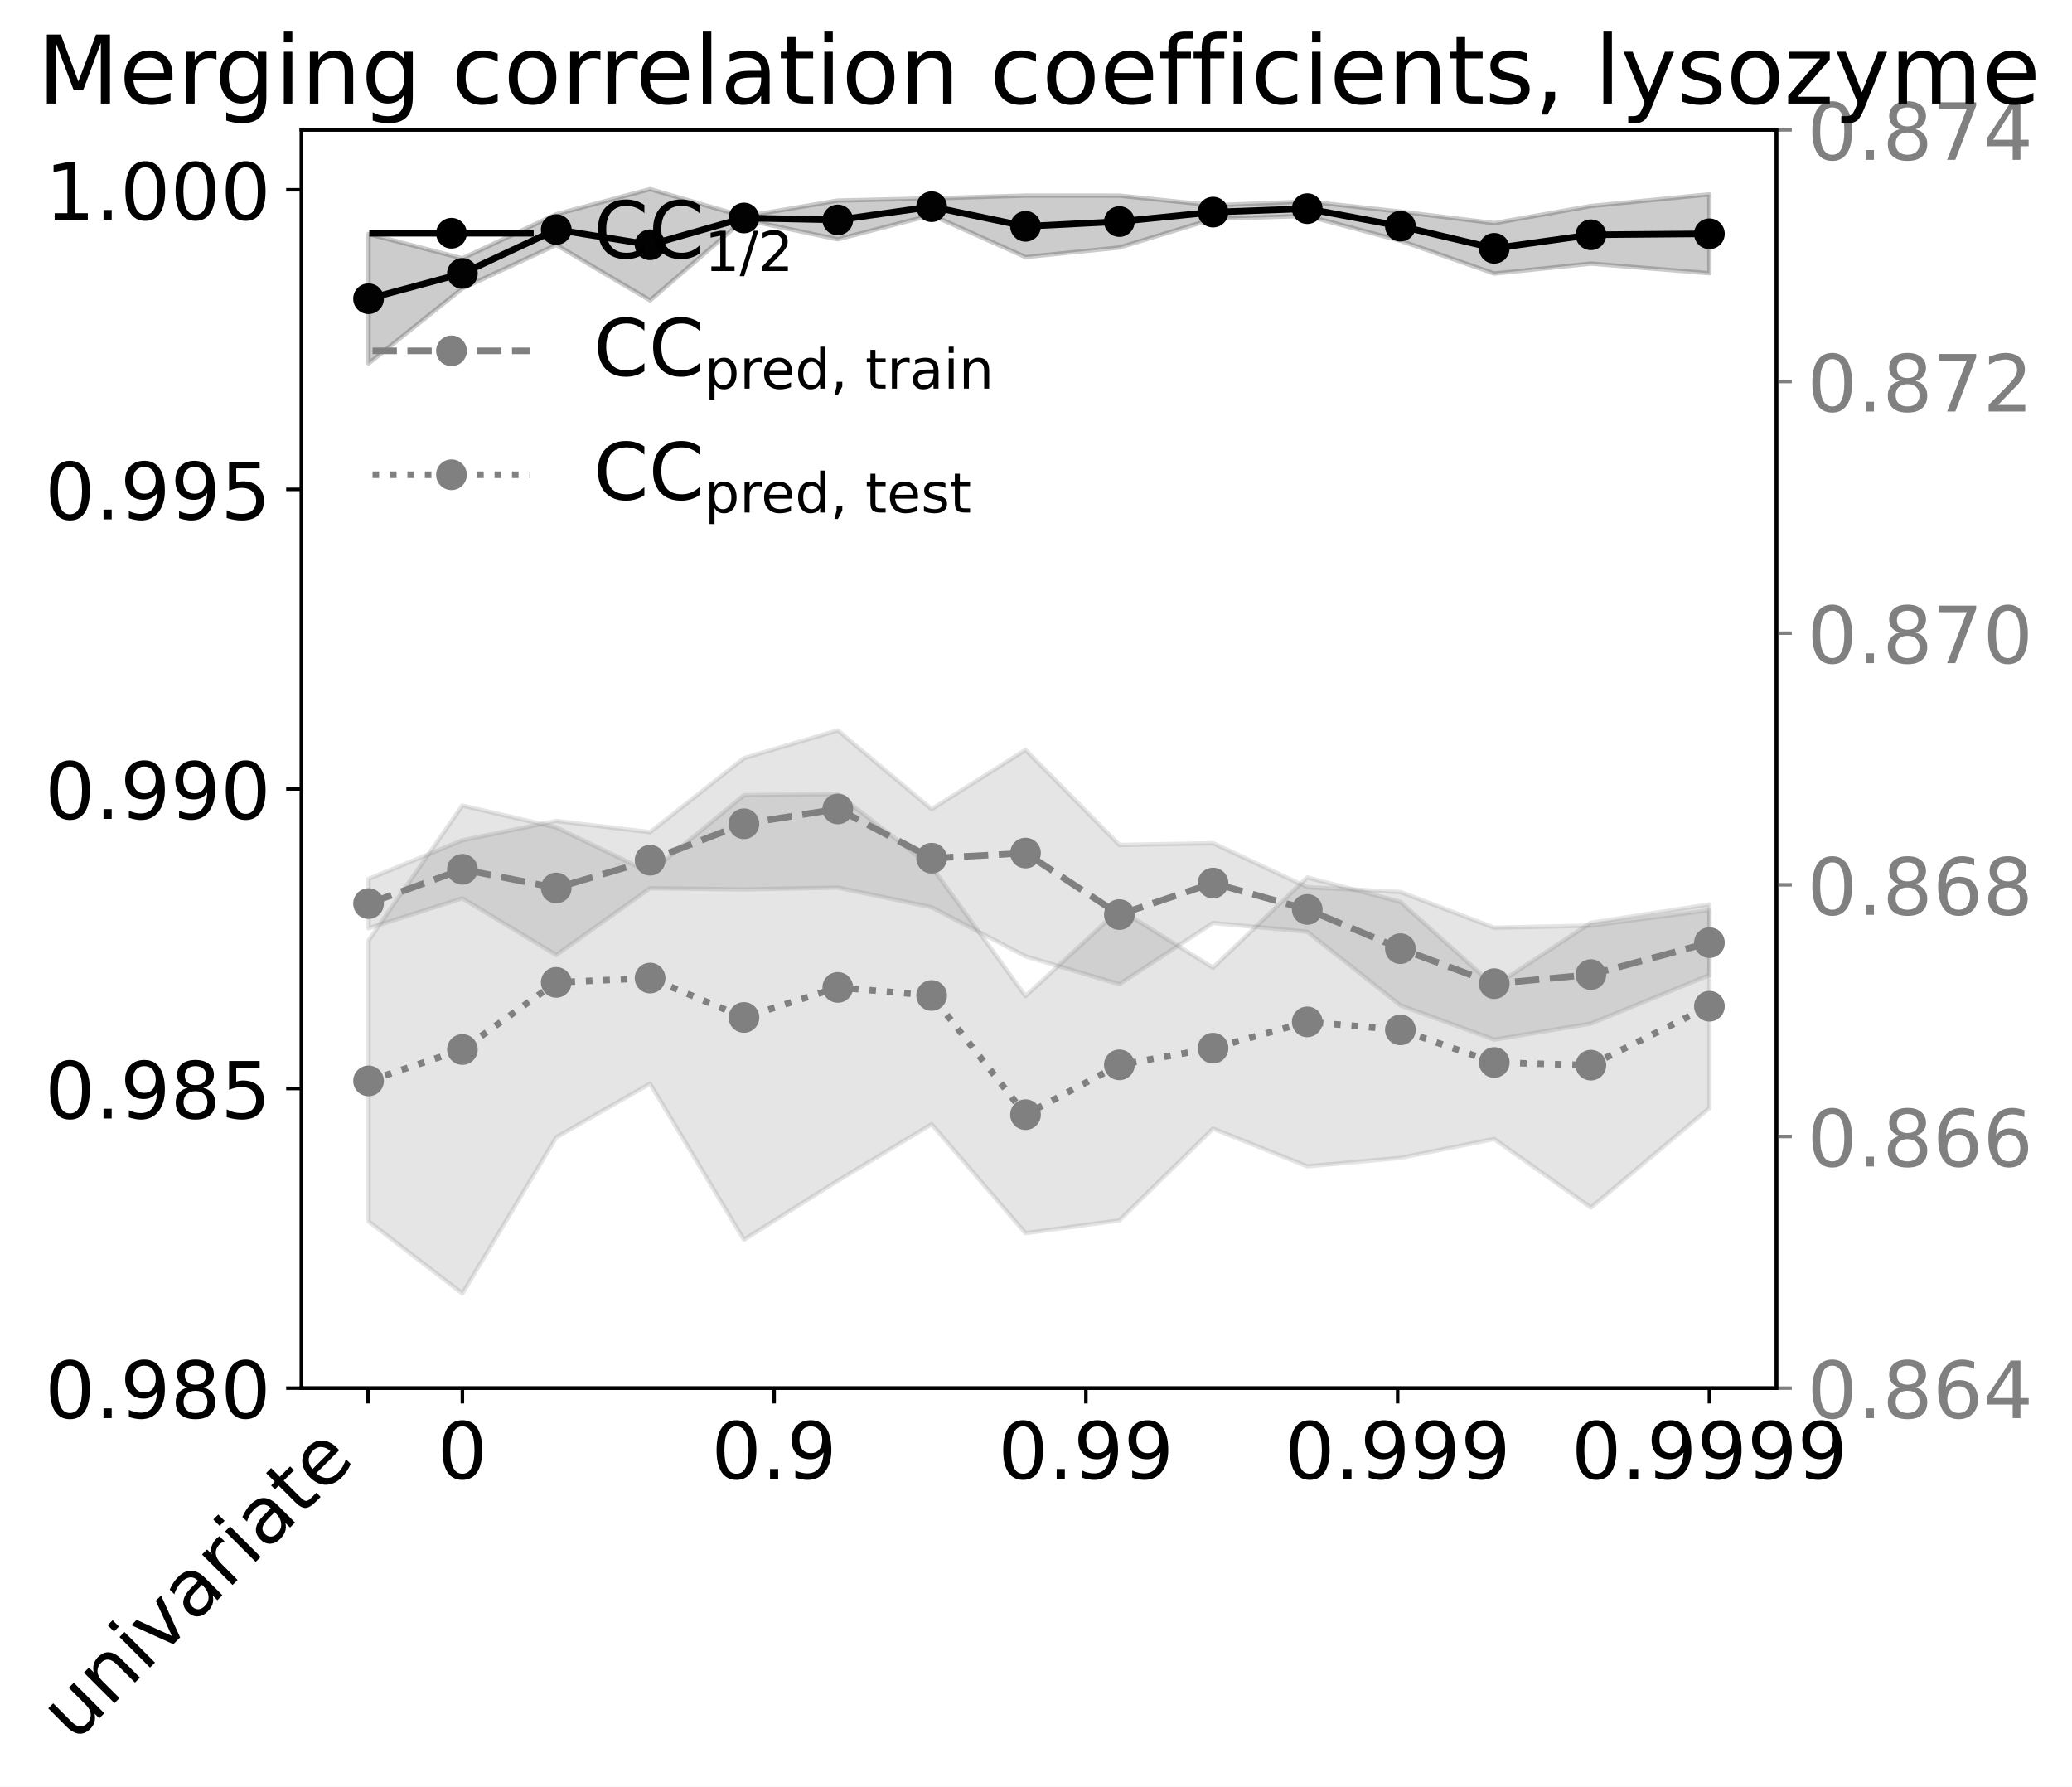
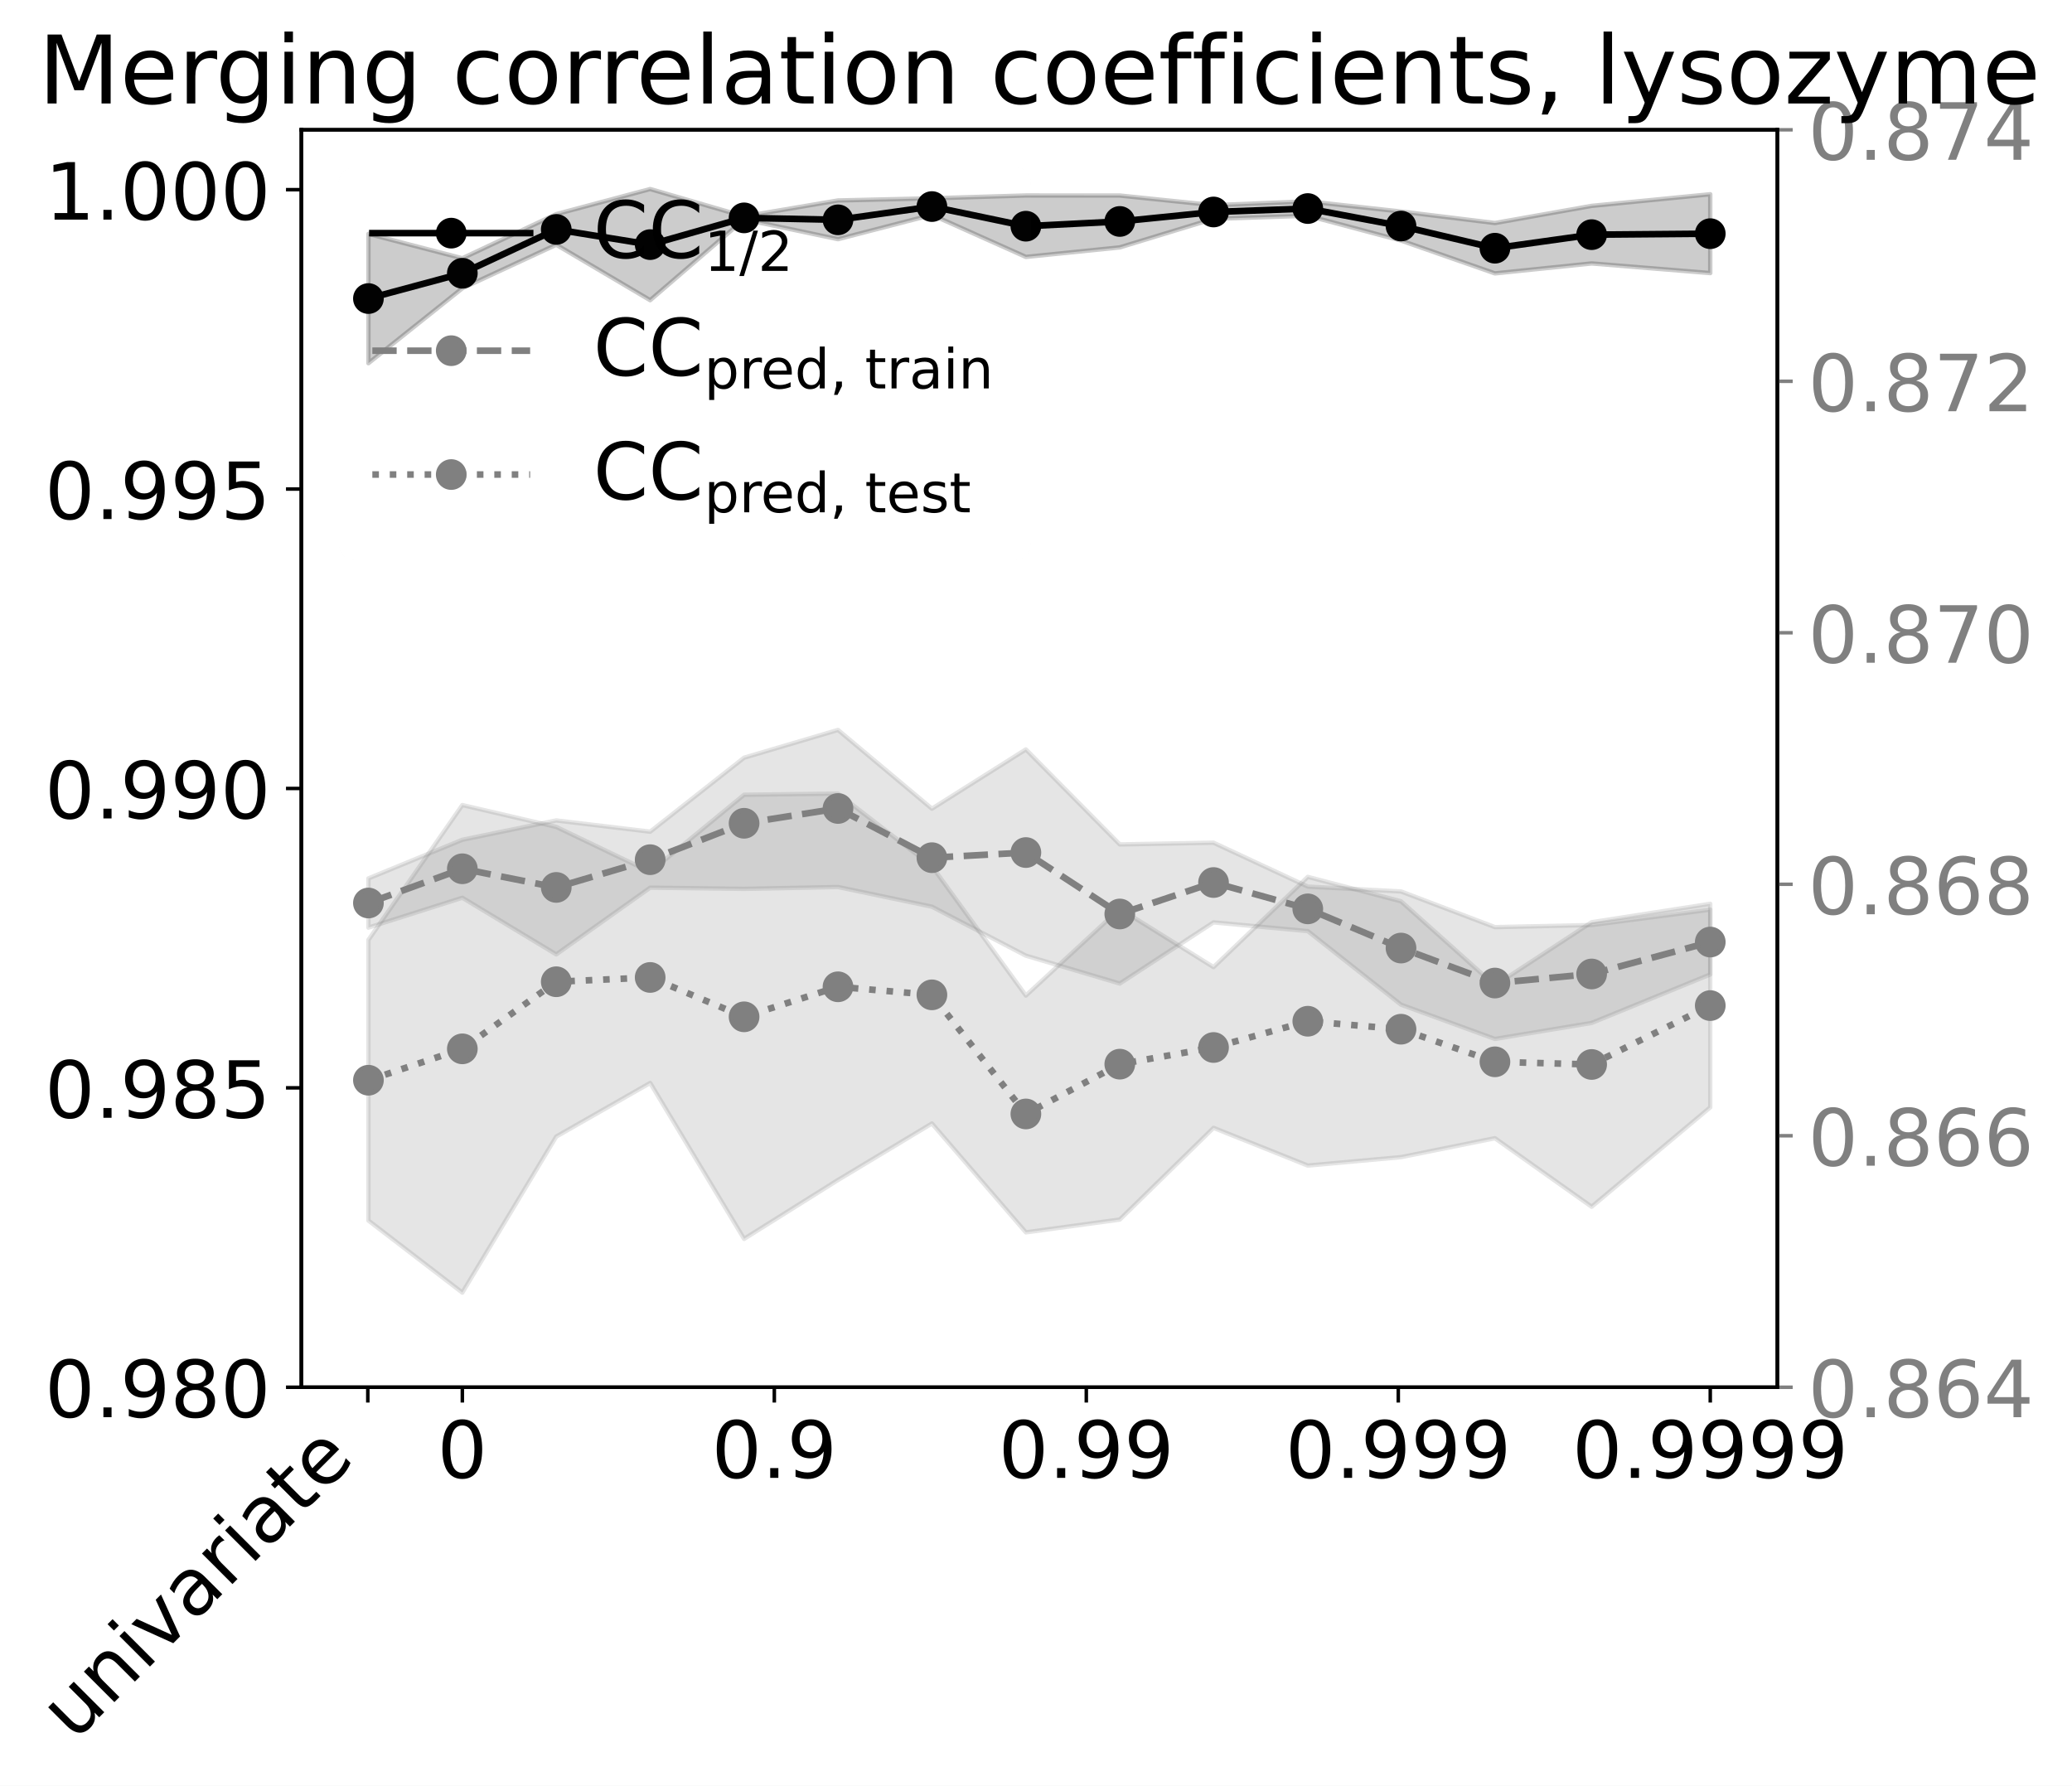
- <svg xmlns="http://www.w3.org/2000/svg" xmlns:xlink="http://www.w3.org/1999/xlink" width="472.53pt" height="407.46pt" viewBox="0 0 472.53 407.46" version="1.1">
+ <svg xmlns="http://www.w3.org/2000/svg" xmlns:xlink="http://www.w3.org/1999/xlink" width="472.693pt" height="407.396pt" viewBox="0 0 472.693 407.396" version="1.1">
  <defs>
    <style type="text/css">*{stroke-linejoin: round; stroke-linecap: butt}</style>
  </defs>
  <g id="figure_1">
    <g id="patch_1">
-       <path d="M 0 407.46  L 472.53 407.46  L 472.53 0  L 0 0  z " style="fill: #ffffff" />
+       <path d="M 0 407.396  L 472.693 407.396  L 472.693 0  L 0 0  z " style="fill: #ffffff" />
    </g>
    <g id="axes_1">
      <g id="patch_2">
-         <path d="M 68.76 316.551  L 405.13 316.551  L 405.13 29.613  L 68.76 29.613  z " style="fill: #ffffff" />
+         <path d="M 68.744 316.487  L 405.474 316.487  L 405.474 29.613  L 68.744 29.613  z " style="fill: #ffffff" />
      </g>
      <g id="PolyCollection_1">
        <defs>
-           <path id="m076f78937c" d="M 84.05 -354.093  L 84.05 -324.587  L 105.452 -341.682  L 126.854 -351.621  L 148.257 -338.963  L 169.659 -357.403  L 191.062 -352.89  L 212.464 -358.439  L 233.876 -348.839  L 255.279 -351.014  L 276.641 -357.538  L 298.123 -358.238  L 319.367 -352.574  L 340.77 -345.082  L 362.809 -347.351  L 389.841 -345.151  L 389.841 -363.14  L 389.841 -363.14  L 362.809 -360.487  L 340.77 -356.577  L 319.367 -359.2  L 298.123 -361.52  L 276.641 -360.645  L 255.279 -362.85  L 233.876 -362.858  L 212.464 -362.22  L 191.062 -361.722  L 169.659 -358.096  L 148.257 -364.331  L 126.854 -358.602  L 105.452 -348.531  L 84.05 -354.093  z " style="stroke: #000000; stroke-opacity: 0.2" />
-         </defs>
-         <g clip-path="url(#pb208b1160a)">
-           <use xlink:href="#m076f78937c" x="0" y="407.46" style="fill-opacity: 0.2; stroke: #000000; stroke-opacity: 0.2" />
+           <path id="m99ed275b16" d="M 84.05 -354.035  L 84.05 -324.535  L 105.475 -341.627  L 126.9 -351.563  L 148.326 -338.908  L 169.751 -357.344  L 191.176 -352.832  L 212.601 -358.38  L 234.037 -348.782  L 255.462 -350.956  L 276.848 -357.479  L 298.352 -358.178  L 319.619 -352.515  L 341.045 -345.025  L 363.107 -347.294  L 390.168 -345.094  L 390.168 -363.079  L 390.168 -363.079  L 363.107 -360.428  L 341.045 -356.518  L 319.619 -359.14  L 298.352 -361.46  L 276.848 -360.585  L 255.462 -362.789  L 234.037 -362.798  L 212.601 -362.16  L 191.176 -361.662  L 169.751 -358.037  L 148.326 -364.27  L 126.9 -358.543  L 105.475 -348.474  L 84.05 -354.035  z " style="stroke: #000000; stroke-opacity: 0.2" />
+         </defs>
+         <g clip-path="url(#p7a5fb9491b)">
+           <use xlink:href="#m99ed275b16" x="0" y="407.396" style="fill-opacity: 0.2; stroke: #000000; stroke-opacity: 0.2" />
        </g>
      </g>
      <g id="matplotlib.axis_1">
        <g id="xtick_1">
          <g id="line2d_1">
            <defs>
-               <path id="m4b44bdcc88" d="M 0 0  L 0 3.5  " style="stroke: #000000; stroke-width: 0.8" />
+               <path id="m2dfdbb55cd" d="M 0 0  L 0 3.5  " style="stroke: #000000; stroke-width: 0.8" />
            </defs>
            <g>
-               <use xlink:href="#m4b44bdcc88" x="389.841" y="316.551" style="stroke: #000000; stroke-width: 0.8" />
+               <use xlink:href="#m2dfdbb55cd" x="390.168" y="316.487" style="stroke: #000000; stroke-width: 0.8" />
            </g>
          </g>
          <g id="text_1">
-             <text style="font: 18px 'DejaVu Sans', 'Bitstream Vera Sans', 'Computer Modern Sans Serif', 'Lucida Grande', 'Verdana', 'Geneva', 'Lucid', 'Arial', 'Helvetica', 'Avant Garde', sans-serif; text-anchor: middle" x="389.841" y="337.228" transform="rotate(-0 389.8406 337.2277)">0.9999</text>
+             <text style="font: 18px 'DejaVu Sans', 'Bitstream Vera Sans', 'Computer Modern Sans Serif', 'Lucida Grande', 'Verdana', 'Geneva', 'Lucid', 'Arial', 'Helvetica', 'Avant Garde', sans-serif; text-anchor: middle" x="390.168" y="337.164" transform="rotate(-0 390.168 337.1641)">0.9999</text>
          </g>
        </g>
        <g id="xtick_2">
          <g id="line2d_2">
            <g>
-               <use xlink:href="#m4b44bdcc88" x="318.743" y="316.551" style="stroke: #000000; stroke-width: 0.8" />
+               <use xlink:href="#m2dfdbb55cd" x="318.995" y="316.487" style="stroke: #000000; stroke-width: 0.8" />
            </g>
          </g>
          <g id="text_2">
-             <text style="font: 18px 'DejaVu Sans', 'Bitstream Vera Sans', 'Computer Modern Sans Serif', 'Lucida Grande', 'Verdana', 'Geneva', 'Lucid', 'Arial', 'Helvetica', 'Avant Garde', sans-serif; text-anchor: middle" x="318.743" y="337.228" transform="rotate(-0 318.7434 337.2277)">0.999</text>
+             <text style="font: 18px 'DejaVu Sans', 'Bitstream Vera Sans', 'Computer Modern Sans Serif', 'Lucida Grande', 'Verdana', 'Geneva', 'Lucid', 'Arial', 'Helvetica', 'Avant Garde', sans-serif; text-anchor: middle" x="318.995" y="337.164" transform="rotate(-0 318.9948 337.1641)">0.999</text>
          </g>
        </g>
        <g id="xtick_3">
          <g id="line2d_3">
            <g>
-               <use xlink:href="#m4b44bdcc88" x="247.646" y="316.551" style="stroke: #000000; stroke-width: 0.8" />
+               <use xlink:href="#m2dfdbb55cd" x="247.822" y="316.487" style="stroke: #000000; stroke-width: 0.8" />
            </g>
          </g>
          <g id="text_3">
-             <text style="font: 18px 'DejaVu Sans', 'Bitstream Vera Sans', 'Computer Modern Sans Serif', 'Lucida Grande', 'Verdana', 'Geneva', 'Lucid', 'Arial', 'Helvetica', 'Avant Garde', sans-serif; text-anchor: middle" x="247.646" y="337.228" transform="rotate(-0 247.6463 337.2277)">0.99</text>
+             <text style="font: 18px 'DejaVu Sans', 'Bitstream Vera Sans', 'Computer Modern Sans Serif', 'Lucida Grande', 'Verdana', 'Geneva', 'Lucid', 'Arial', 'Helvetica', 'Avant Garde', sans-serif; text-anchor: middle" x="247.822" y="337.164" transform="rotate(-0 247.8215 337.1641)">0.99</text>
          </g>
        </g>
        <g id="xtick_4">
          <g id="line2d_4">
            <g>
-               <use xlink:href="#m4b44bdcc88" x="176.549" y="316.551" style="stroke: #000000; stroke-width: 0.8" />
+               <use xlink:href="#m2dfdbb55cd" x="176.648" y="316.487" style="stroke: #000000; stroke-width: 0.8" />
            </g>
          </g>
          <g id="text_4">
-             <text style="font: 18px 'DejaVu Sans', 'Bitstream Vera Sans', 'Computer Modern Sans Serif', 'Lucida Grande', 'Verdana', 'Geneva', 'Lucid', 'Arial', 'Helvetica', 'Avant Garde', sans-serif; text-anchor: middle" x="176.549" y="337.228" transform="rotate(-0 176.5492 337.2277)">0.9</text>
+             <text style="font: 18px 'DejaVu Sans', 'Bitstream Vera Sans', 'Computer Modern Sans Serif', 'Lucida Grande', 'Verdana', 'Geneva', 'Lucid', 'Arial', 'Helvetica', 'Avant Garde', sans-serif; text-anchor: middle" x="176.648" y="337.164" transform="rotate(-0 176.6483 337.1641)">0.9</text>
          </g>
        </g>
        <g id="xtick_5">
          <g id="line2d_5">
            <g>
-               <use xlink:href="#m4b44bdcc88" x="105.452" y="316.551" style="stroke: #000000; stroke-width: 0.8" />
+               <use xlink:href="#m2dfdbb55cd" x="105.475" y="316.487" style="stroke: #000000; stroke-width: 0.8" />
            </g>
          </g>
          <g id="text_5">
-             <text style="font: 18px 'DejaVu Sans', 'Bitstream Vera Sans', 'Computer Modern Sans Serif', 'Lucida Grande', 'Verdana', 'Geneva', 'Lucid', 'Arial', 'Helvetica', 'Avant Garde', sans-serif; text-anchor: middle" x="105.452" y="337.228" transform="rotate(-0 105.452 337.2277)">0</text>
+             <text style="font: 18px 'DejaVu Sans', 'Bitstream Vera Sans', 'Computer Modern Sans Serif', 'Lucida Grande', 'Verdana', 'Geneva', 'Lucid', 'Arial', 'Helvetica', 'Avant Garde', sans-serif; text-anchor: middle" x="105.475" y="337.164" transform="rotate(-0 105.4751 337.1641)">0</text>
          </g>
        </g>
        <g id="xtick_6">
          <g id="line2d_6">
            <g>
-               <use xlink:href="#m4b44bdcc88" x="83.91" y="316.551" style="stroke: #000000; stroke-width: 0.8" />
+               <use xlink:href="#m2dfdbb55cd" x="83.91" y="316.487" style="stroke: #000000; stroke-width: 0.8" />
            </g>
          </g>
          <g id="text_6">
-             <text style="font: 18px 'DejaVu Sans', 'Bitstream Vera Sans', 'Computer Modern Sans Serif', 'Lucida Grande', 'Verdana', 'Geneva', 'Lucid', 'Arial', 'Helvetica', 'Avant Garde', sans-serif" transform="translate(16.87123 397.6131) rotate(-45)">univariate</text>
+             <text style="font: 18px 'DejaVu Sans', 'Bitstream Vera Sans', 'Computer Modern Sans Serif', 'Lucida Grande', 'Verdana', 'Geneva', 'Lucid', 'Arial', 'Helvetica', 'Avant Garde', sans-serif" transform="translate(16.87123 397.5495) rotate(-45)">univariate</text>
          </g>
        </g>
      </g>
      <g id="matplotlib.axis_2">
        <g id="ytick_1">
          <g id="line2d_7">
            <defs>
-               <path id="m39ab30eade" d="M 0 0  L -3.5 0  " style="stroke: #000000; stroke-width: 0.8" />
+               <path id="md2b6efbd58" d="M 0 0  L -3.5 0  " style="stroke: #000000; stroke-width: 0.8" />
            </defs>
            <g>
-               <use xlink:href="#m39ab30eade" x="68.76" y="316.551" style="stroke: #000000; stroke-width: 0.8" />
+               <use xlink:href="#md2b6efbd58" x="68.744" y="316.487" style="stroke: #000000; stroke-width: 0.8" />
            </g>
          </g>
          <g id="text_7">
-             <text style="font: 18px 'DejaVu Sans', 'Bitstream Vera Sans', 'Computer Modern Sans Serif', 'Lucida Grande', 'Verdana', 'Geneva', 'Lucid', 'Arial', 'Helvetica', 'Avant Garde', sans-serif; text-anchor: end" x="61.76" y="323.389" transform="rotate(-0 61.76011 323.3891)">0.980</text>
+             <text style="font: 18px 'DejaVu Sans', 'Bitstream Vera Sans', 'Computer Modern Sans Serif', 'Lucida Grande', 'Verdana', 'Geneva', 'Lucid', 'Arial', 'Helvetica', 'Avant Garde', sans-serif; text-anchor: end" x="61.744" y="323.325" transform="rotate(-0 61.7439 323.3255)">0.980</text>
          </g>
        </g>
        <g id="ytick_2">
          <g id="line2d_8">
            <g>
-               <use xlink:href="#m39ab30eade" x="68.76" y="248.232" style="stroke: #000000; stroke-width: 0.8" />
+               <use xlink:href="#md2b6efbd58" x="68.744" y="248.183" style="stroke: #000000; stroke-width: 0.8" />
            </g>
          </g>
          <g id="text_8">
-             <text style="font: 18px 'DejaVu Sans', 'Bitstream Vera Sans', 'Computer Modern Sans Serif', 'Lucida Grande', 'Verdana', 'Geneva', 'Lucid', 'Arial', 'Helvetica', 'Avant Garde', sans-serif; text-anchor: end" x="61.76" y="255.071" transform="rotate(-0 61.76011 255.0706)">0.985</text>
+             <text style="font: 18px 'DejaVu Sans', 'Bitstream Vera Sans', 'Computer Modern Sans Serif', 'Lucida Grande', 'Verdana', 'Geneva', 'Lucid', 'Arial', 'Helvetica', 'Avant Garde', sans-serif; text-anchor: end" x="61.744" y="255.022" transform="rotate(-0 61.7439 255.0221)">0.985</text>
          </g>
        </g>
        <g id="ytick_3">
          <g id="line2d_9">
            <g>
-               <use xlink:href="#m39ab30eade" x="68.76" y="179.913" style="stroke: #000000; stroke-width: 0.8" />
+               <use xlink:href="#md2b6efbd58" x="68.744" y="179.88" style="stroke: #000000; stroke-width: 0.8" />
            </g>
          </g>
          <g id="text_9">
-             <text style="font: 18px 'DejaVu Sans', 'Bitstream Vera Sans', 'Computer Modern Sans Serif', 'Lucida Grande', 'Verdana', 'Geneva', 'Lucid', 'Arial', 'Helvetica', 'Avant Garde', sans-serif; text-anchor: end" x="61.76" y="186.752" transform="rotate(-0 61.76011 186.752)">0.990</text>
+             <text style="font: 18px 'DejaVu Sans', 'Bitstream Vera Sans', 'Computer Modern Sans Serif', 'Lucida Grande', 'Verdana', 'Geneva', 'Lucid', 'Arial', 'Helvetica', 'Avant Garde', sans-serif; text-anchor: end" x="61.744" y="186.719" transform="rotate(-0 61.7439 186.7187)">0.990</text>
          </g>
        </g>
        <g id="ytick_4">
          <g id="line2d_10">
            <g>
-               <use xlink:href="#m39ab30eade" x="68.76" y="111.595" style="stroke: #000000; stroke-width: 0.8" />
+               <use xlink:href="#md2b6efbd58" x="68.744" y="111.577" style="stroke: #000000; stroke-width: 0.8" />
            </g>
          </g>
          <g id="text_10">
-             <text style="font: 18px 'DejaVu Sans', 'Bitstream Vera Sans', 'Computer Modern Sans Serif', 'Lucida Grande', 'Verdana', 'Geneva', 'Lucid', 'Arial', 'Helvetica', 'Avant Garde', sans-serif; text-anchor: end" x="61.76" y="118.433" transform="rotate(-0 61.76011 118.4335)">0.995</text>
+             <text style="font: 18px 'DejaVu Sans', 'Bitstream Vera Sans', 'Computer Modern Sans Serif', 'Lucida Grande', 'Verdana', 'Geneva', 'Lucid', 'Arial', 'Helvetica', 'Avant Garde', sans-serif; text-anchor: end" x="61.744" y="118.415" transform="rotate(-0 61.7439 118.4153)">0.995</text>
          </g>
        </g>
        <g id="ytick_5">
          <g id="line2d_11">
            <g>
-               <use xlink:href="#m39ab30eade" x="68.76" y="43.276" style="stroke: #000000; stroke-width: 0.8" />
+               <use xlink:href="#md2b6efbd58" x="68.744" y="43.273" style="stroke: #000000; stroke-width: 0.8" />
            </g>
          </g>
          <g id="text_11">
-             <text style="font: 18px 'DejaVu Sans', 'Bitstream Vera Sans', 'Computer Modern Sans Serif', 'Lucida Grande', 'Verdana', 'Geneva', 'Lucid', 'Arial', 'Helvetica', 'Avant Garde', sans-serif; text-anchor: end" x="61.76" y="50.115" transform="rotate(-0 61.76011 50.11493)">1.000</text>
+             <text style="font: 18px 'DejaVu Sans', 'Bitstream Vera Sans', 'Computer Modern Sans Serif', 'Lucida Grande', 'Verdana', 'Geneva', 'Lucid', 'Arial', 'Helvetica', 'Avant Garde', sans-serif; text-anchor: end" x="61.744" y="50.112" transform="rotate(-0 61.7439 50.1119)">1.000</text>
          </g>
        </g>
      </g>
      <g id="line2d_12">
-         <path d="M 84.05 68.12  L 105.452 62.354  L 126.854 52.349  L 148.257 55.814  L 169.659 49.71  L 191.062 50.154  L 212.464 47.131  L 233.876 51.611  L 255.279 50.528  L 276.641 48.369  L 298.123 47.581  L 319.367 51.573  L 340.77 56.631  L 362.809 53.541  L 389.841 53.315  " clip-path="url(#pb208b1160a)" style="fill: none; stroke: #000000; stroke-width: 1.5; stroke-linecap: square" />
-         <defs>
-           <path id="mad74e3d241" d="M 0 3  C 0.796 3 1.559 2.684 2.121 2.121  C 2.684 1.559 3 0.796 3 0  C 3 -0.796 2.684 -1.559 2.121 -2.121  C 1.559 -2.684 0.796 -3 0 -3  C -0.796 -3 -1.559 -2.684 -2.121 -2.121  C -2.684 -1.559 -3 -0.796 -3 0  C -3 0.796 -2.684 1.559 -2.121 2.121  C -1.559 2.684 -0.796 3 0 3  z " style="stroke: #000000" />
-         </defs>
-         <g clip-path="url(#pb208b1160a)">
-           <use xlink:href="#mad74e3d241" x="84.05" y="68.12" style="stroke: #000000" />
-           <use xlink:href="#mad74e3d241" x="105.452" y="62.354" style="stroke: #000000" />
-           <use xlink:href="#mad74e3d241" x="126.854" y="52.349" style="stroke: #000000" />
-           <use xlink:href="#mad74e3d241" x="148.257" y="55.814" style="stroke: #000000" />
-           <use xlink:href="#mad74e3d241" x="169.659" y="49.71" style="stroke: #000000" />
-           <use xlink:href="#mad74e3d241" x="191.062" y="50.154" style="stroke: #000000" />
-           <use xlink:href="#mad74e3d241" x="212.464" y="47.131" style="stroke: #000000" />
-           <use xlink:href="#mad74e3d241" x="233.876" y="51.611" style="stroke: #000000" />
-           <use xlink:href="#mad74e3d241" x="255.279" y="50.528" style="stroke: #000000" />
-           <use xlink:href="#mad74e3d241" x="276.641" y="48.369" style="stroke: #000000" />
-           <use xlink:href="#mad74e3d241" x="298.123" y="47.581" style="stroke: #000000" />
-           <use xlink:href="#mad74e3d241" x="319.367" y="51.573" style="stroke: #000000" />
-           <use xlink:href="#mad74e3d241" x="340.77" y="56.631" style="stroke: #000000" />
-           <use xlink:href="#mad74e3d241" x="362.809" y="53.541" style="stroke: #000000" />
-           <use xlink:href="#mad74e3d241" x="389.841" y="53.315" style="stroke: #000000" />
+         <path d="M 84.05 68.112  L 105.475 62.346  L 126.9 52.344  L 148.326 55.808  L 169.751 49.706  L 191.176 50.15  L 212.601 47.127  L 234.037 51.606  L 255.462 50.524  L 276.848 48.364  L 298.352 47.577  L 319.619 51.569  L 341.045 56.625  L 363.107 53.535  L 390.168 53.31  " clip-path="url(#p7a5fb9491b)" style="fill: none; stroke: #000000; stroke-width: 1.5; stroke-linecap: square" />
+         <defs>
+           <path id="mea5b2b4ce3" d="M 0 3  C 0.796 3 1.559 2.684 2.121 2.121  C 2.684 1.559 3 0.796 3 0  C 3 -0.796 2.684 -1.559 2.121 -2.121  C 1.559 -2.684 0.796 -3 0 -3  C -0.796 -3 -1.559 -2.684 -2.121 -2.121  C -2.684 -1.559 -3 -0.796 -3 0  C -3 0.796 -2.684 1.559 -2.121 2.121  C -1.559 2.684 -0.796 3 0 3  z " style="stroke: #000000" />
+         </defs>
+         <g clip-path="url(#p7a5fb9491b)">
+           <use xlink:href="#mea5b2b4ce3" x="84.05" y="68.112" style="stroke: #000000" />
+           <use xlink:href="#mea5b2b4ce3" x="105.475" y="62.346" style="stroke: #000000" />
+           <use xlink:href="#mea5b2b4ce3" x="126.9" y="52.344" style="stroke: #000000" />
+           <use xlink:href="#mea5b2b4ce3" x="148.326" y="55.808" style="stroke: #000000" />
+           <use xlink:href="#mea5b2b4ce3" x="169.751" y="49.706" style="stroke: #000000" />
+           <use xlink:href="#mea5b2b4ce3" x="191.176" y="50.15" style="stroke: #000000" />
+           <use xlink:href="#mea5b2b4ce3" x="212.601" y="47.127" style="stroke: #000000" />
+           <use xlink:href="#mea5b2b4ce3" x="234.037" y="51.606" style="stroke: #000000" />
+           <use xlink:href="#mea5b2b4ce3" x="255.462" y="50.524" style="stroke: #000000" />
+           <use xlink:href="#mea5b2b4ce3" x="276.848" y="48.364" style="stroke: #000000" />
+           <use xlink:href="#mea5b2b4ce3" x="298.352" y="47.577" style="stroke: #000000" />
+           <use xlink:href="#mea5b2b4ce3" x="319.619" y="51.569" style="stroke: #000000" />
+           <use xlink:href="#mea5b2b4ce3" x="341.045" y="56.625" style="stroke: #000000" />
+           <use xlink:href="#mea5b2b4ce3" x="363.107" y="53.535" style="stroke: #000000" />
+           <use xlink:href="#mea5b2b4ce3" x="390.168" y="53.31" style="stroke: #000000" />
        </g>
      </g>
      <g id="patch_3">
-         <path d="M 68.76 316.551  L 68.76 29.613  " style="fill: none; stroke: #000000; stroke-width: 0.8; stroke-linejoin: miter; stroke-linecap: square" />
+         <path d="M 68.744 316.487  L 68.744 29.613  " style="fill: none; stroke: #000000; stroke-width: 0.8; stroke-linejoin: miter; stroke-linecap: square" />
      </g>
      <g id="patch_4">
-         <path d="M 405.13 316.551  L 405.13 29.613  " style="fill: none; stroke: #000000; stroke-width: 0.8; stroke-linejoin: miter; stroke-linecap: square" />
+         <path d="M 405.474 316.487  L 405.474 29.613  " style="fill: none; stroke: #000000; stroke-width: 0.8; stroke-linejoin: miter; stroke-linecap: square" />
      </g>
      <g id="patch_5">
-         <path d="M 68.76 316.551  L 405.13 316.551  " style="fill: none; stroke: #000000; stroke-width: 0.8; stroke-linejoin: miter; stroke-linecap: square" />
+         <path d="M 68.744 316.487  L 405.474 316.487  " style="fill: none; stroke: #000000; stroke-width: 0.8; stroke-linejoin: miter; stroke-linecap: square" />
      </g>
      <g id="patch_6">
-         <path d="M 68.76 29.613  L 405.13 29.613  " style="fill: none; stroke: #000000; stroke-width: 0.8; stroke-linejoin: miter; stroke-linecap: square" />
+         <path d="M 68.744 29.613  L 405.474 29.613  " style="fill: none; stroke: #000000; stroke-width: 0.8; stroke-linejoin: miter; stroke-linecap: square" />
      </g>
    </g>
    <g id="axes_2">
      <g id="PolyCollection_2">
        <defs>
-           <path id="mad70ce8d5f" d="M 84.05 -207.019  L 84.05 -195.795  L 105.452 -202.603  L 126.854 -189.684  L 148.257 -204.905  L 169.659 -204.635  L 191.062 -205.057  L 212.464 -200.568  L 233.876 -189.389  L 255.279 -183.027  L 276.641 -196.987  L 298.123 -194.994  L 319.367 -178.208  L 340.77 -170.387  L 362.809 -174.046  L 389.841 -185.106  L 389.841 -199.892  L 389.841 -199.892  L 362.809 -196.379  L 340.77 -195.903  L 319.367 -204.043  L 298.123 -205.148  L 276.641 -215.172  L 255.279 -214.774  L 233.876 -236.452  L 212.464 -222.932  L 191.062 -240.901  L 169.659 -234.565  L 148.257 -217.683  L 126.854 -220.246  L 105.452 -215.835  L 84.05 -207.019  z " style="stroke: #808080; stroke-opacity: 0.2" />
-         </defs>
-         <g clip-path="url(#pb208b1160a)">
-           <use xlink:href="#mad70ce8d5f" x="0" y="407.46" style="fill: #808080; fill-opacity: 0.2; stroke: #808080; stroke-opacity: 0.2" />
+           <path id="m8cb3dc9dc1" d="M 84.05 -206.993  L 84.05 -195.772  L 105.475 -202.578  L 126.9 -189.662  L 148.326 -204.88  L 169.751 -204.61  L 191.176 -205.032  L 212.601 -200.543  L 234.037 -189.368  L 255.462 -183.006  L 276.848 -196.963  L 298.352 -194.971  L 319.619 -178.188  L 341.045 -170.369  L 363.107 -174.027  L 390.168 -185.085  L 390.168 -199.868  L 390.168 -199.868  L 363.107 -196.356  L 341.045 -195.88  L 319.619 -204.018  L 298.352 -205.123  L 276.848 -215.144  L 255.462 -214.747  L 234.037 -236.42  L 212.601 -222.903  L 191.176 -240.867  L 169.751 -234.533  L 148.326 -217.655  L 126.9 -220.218  L 105.475 -215.808  L 84.05 -206.993  z " style="stroke: #808080; stroke-opacity: 0.2" />
+         </defs>
+         <g clip-path="url(#p7a5fb9491b)">
+           <use xlink:href="#m8cb3dc9dc1" x="0" y="407.396" style="fill: #808080; fill-opacity: 0.2; stroke: #808080; stroke-opacity: 0.2" />
        </g>
      </g>
      <g id="PolyCollection_3">
        <defs>
-           <path id="m286dc9b73a" d="M 84.05 -192.985  L 84.05 -128.948  L 105.452 -112.502  L 126.854 -148.109  L 148.257 -160.341  L 169.659 -124.763  L 191.062 -138.204  L 212.464 -151.094  L 233.876 -126.253  L 255.279 -129.172  L 276.641 -150.096  L 298.123 -141.49  L 319.367 -143.42  L 340.77 -147.734  L 362.809 -132.1  L 389.841 -154.783  L 389.841 -201.22  L 389.841 -201.22  L 362.809 -197.021  L 340.77 -182.603  L 319.367 -201.795  L 298.123 -207.368  L 276.641 -186.776  L 255.279 -200.091  L 233.876 -180.29  L 212.464 -209.806  L 191.062 -226.371  L 169.659 -226.11  L 148.257 -208.497  L 126.854 -218.77  L 105.452 -223.756  L 84.05 -192.985  z " style="stroke: #808080; stroke-opacity: 0.2" />
-         </defs>
-         <g clip-path="url(#pb208b1160a)">
-           <use xlink:href="#m286dc9b73a" x="0" y="407.46" style="fill: #808080; fill-opacity: 0.2; stroke: #808080; stroke-opacity: 0.2" />
+           <path id="maa2ecdebd4" d="M 84.05 -192.963  L 84.05 -128.94  L 105.475 -112.497  L 126.9 -148.096  L 148.326 -160.325  L 169.751 -124.756  L 191.176 -138.193  L 212.601 -151.081  L 234.037 -126.245  L 255.462 -129.164  L 276.848 -150.083  L 298.352 -141.479  L 319.619 -143.408  L 341.045 -147.722  L 363.107 -132.091  L 390.168 -154.769  L 390.168 -201.196  L 390.168 -201.196  L 363.107 -196.998  L 341.045 -182.583  L 319.619 -201.77  L 298.352 -207.342  L 276.848 -186.754  L 255.462 -200.067  L 234.037 -180.27  L 212.601 -209.78  L 191.176 -226.341  L 169.751 -226.08  L 148.326 -208.471  L 126.9 -218.741  L 105.475 -223.727  L 84.05 -192.963  z " style="stroke: #808080; stroke-opacity: 0.2" />
+         </defs>
+         <g clip-path="url(#p7a5fb9491b)">
+           <use xlink:href="#maa2ecdebd4" x="0" y="407.396" style="fill: #808080; fill-opacity: 0.2; stroke: #808080; stroke-opacity: 0.2" />
        </g>
      </g>
      <g id="matplotlib.axis_3">
        <g id="ytick_6">
          <g id="line2d_13">
            <defs>
-               <path id="me12e879f43" d="M 0 0  L 3.5 0  " style="stroke: #808080; stroke-width: 0.8" />
+               <path id="mf99981dc3b" d="M 0 0  L 3.5 0  " style="stroke: #808080; stroke-width: 0.8" />
            </defs>
            <g>
-               <use xlink:href="#me12e879f43" x="405.13" y="316.551" style="fill: #808080; stroke: #808080; stroke-width: 0.8" />
+               <use xlink:href="#mf99981dc3b" x="405.474" y="316.487" style="fill: #808080; stroke: #808080; stroke-width: 0.8" />
            </g>
          </g>
          <g id="text_12">
-             <text style="fill: #808080; font: 18px 'DejaVu Sans', 'Bitstream Vera Sans', 'Computer Modern Sans Serif', 'Lucida Grande', 'Verdana', 'Geneva', 'Lucid', 'Arial', 'Helvetica', 'Avant Garde', sans-serif; text-anchor: start" x="412.13" y="323.389" transform="rotate(-0 412.1301 323.3891)">0.864</text>
+             <text style="fill: #808080; font: 18px 'DejaVu Sans', 'Bitstream Vera Sans', 'Computer Modern Sans Serif', 'Lucida Grande', 'Verdana', 'Geneva', 'Lucid', 'Arial', 'Helvetica', 'Avant Garde', sans-serif; text-anchor: start" x="412.474" y="323.325" transform="rotate(-0 412.4739 323.3255)">0.864</text>
          </g>
        </g>
        <g id="ytick_7">
          <g id="line2d_14">
            <g>
-               <use xlink:href="#me12e879f43" x="405.13" y="259.163" style="fill: #808080; stroke: #808080; stroke-width: 0.8" />
+               <use xlink:href="#mf99981dc3b" x="405.474" y="259.112" style="fill: #808080; stroke: #808080; stroke-width: 0.8" />
            </g>
          </g>
          <g id="text_13">
-             <text style="fill: #808080; font: 18px 'DejaVu Sans', 'Bitstream Vera Sans', 'Computer Modern Sans Serif', 'Lucida Grande', 'Verdana', 'Geneva', 'Lucid', 'Arial', 'Helvetica', 'Avant Garde', sans-serif; text-anchor: start" x="412.13" y="266.002" transform="rotate(-0 412.1301 266.0015)">0.866</text>
+             <text style="fill: #808080; font: 18px 'DejaVu Sans', 'Bitstream Vera Sans', 'Computer Modern Sans Serif', 'Lucida Grande', 'Verdana', 'Geneva', 'Lucid', 'Arial', 'Helvetica', 'Avant Garde', sans-serif; text-anchor: start" x="412.474" y="265.951" transform="rotate(-0 412.4739 265.9506)">0.866</text>
          </g>
        </g>
        <g id="ytick_8">
          <g id="line2d_15">
            <g>
-               <use xlink:href="#me12e879f43" x="405.13" y="201.775" style="fill: #808080; stroke: #808080; stroke-width: 0.8" />
+               <use xlink:href="#mf99981dc3b" x="405.474" y="201.737" style="fill: #808080; stroke: #808080; stroke-width: 0.8" />
            </g>
          </g>
          <g id="text_14">
-             <text style="fill: #808080; font: 18px 'DejaVu Sans', 'Bitstream Vera Sans', 'Computer Modern Sans Serif', 'Lucida Grande', 'Verdana', 'Geneva', 'Lucid', 'Arial', 'Helvetica', 'Avant Garde', sans-serif; text-anchor: start" x="412.13" y="208.614" transform="rotate(-0 412.1301 208.614)">0.868</text>
+             <text style="fill: #808080; font: 18px 'DejaVu Sans', 'Bitstream Vera Sans', 'Computer Modern Sans Serif', 'Lucida Grande', 'Verdana', 'Geneva', 'Lucid', 'Arial', 'Helvetica', 'Avant Garde', sans-serif; text-anchor: start" x="412.474" y="208.576" transform="rotate(-0 412.4739 208.5758)">0.868</text>
          </g>
        </g>
        <g id="ytick_9">
          <g id="line2d_16">
            <g>
-               <use xlink:href="#me12e879f43" x="405.13" y="144.388" style="fill: #808080; stroke: #808080; stroke-width: 0.8" />
+               <use xlink:href="#mf99981dc3b" x="405.474" y="144.362" style="fill: #808080; stroke: #808080; stroke-width: 0.8" />
            </g>
          </g>
          <g id="text_15">
-             <text style="fill: #808080; font: 18px 'DejaVu Sans', 'Bitstream Vera Sans', 'Computer Modern Sans Serif', 'Lucida Grande', 'Verdana', 'Geneva', 'Lucid', 'Arial', 'Helvetica', 'Avant Garde', sans-serif; text-anchor: start" x="412.13" y="151.226" transform="rotate(-0 412.1301 151.2264)">0.870</text>
+             <text style="fill: #808080; font: 18px 'DejaVu Sans', 'Bitstream Vera Sans', 'Computer Modern Sans Serif', 'Lucida Grande', 'Verdana', 'Geneva', 'Lucid', 'Arial', 'Helvetica', 'Avant Garde', sans-serif; text-anchor: start" x="412.474" y="151.201" transform="rotate(-0 412.4739 151.2009)">0.870</text>
          </g>
        </g>
        <g id="ytick_10">
          <g id="line2d_17">
            <g>
-               <use xlink:href="#me12e879f43" x="405.13" y="87" style="fill: #808080; stroke: #808080; stroke-width: 0.8" />
+               <use xlink:href="#mf99981dc3b" x="405.474" y="86.987" style="fill: #808080; stroke: #808080; stroke-width: 0.8" />
            </g>
          </g>
          <g id="text_16">
-             <text style="fill: #808080; font: 18px 'DejaVu Sans', 'Bitstream Vera Sans', 'Computer Modern Sans Serif', 'Lucida Grande', 'Verdana', 'Geneva', 'Lucid', 'Arial', 'Helvetica', 'Avant Garde', sans-serif; text-anchor: start" x="412.13" y="93.839" transform="rotate(-0 412.1301 93.8388)">0.872</text>
+             <text style="fill: #808080; font: 18px 'DejaVu Sans', 'Bitstream Vera Sans', 'Computer Modern Sans Serif', 'Lucida Grande', 'Verdana', 'Geneva', 'Lucid', 'Arial', 'Helvetica', 'Avant Garde', sans-serif; text-anchor: start" x="412.474" y="93.826" transform="rotate(-0 412.4739 93.82607)">0.872</text>
          </g>
        </g>
        <g id="ytick_11">
          <g id="line2d_18">
            <g>
-               <use xlink:href="#me12e879f43" x="405.13" y="29.613" style="fill: #808080; stroke: #808080; stroke-width: 0.8" />
+               <use xlink:href="#mf99981dc3b" x="405.474" y="29.613" style="fill: #808080; stroke: #808080; stroke-width: 0.8" />
            </g>
          </g>
          <g id="text_17">
-             <text style="fill: #808080; font: 18px 'DejaVu Sans', 'Bitstream Vera Sans', 'Computer Modern Sans Serif', 'Lucida Grande', 'Verdana', 'Geneva', 'Lucid', 'Arial', 'Helvetica', 'Avant Garde', sans-serif; text-anchor: start" x="412.13" y="36.451" transform="rotate(-0 412.1301 36.45122)">0.874</text>
+             <text style="fill: #808080; font: 18px 'DejaVu Sans', 'Bitstream Vera Sans', 'Computer Modern Sans Serif', 'Lucida Grande', 'Verdana', 'Geneva', 'Lucid', 'Arial', 'Helvetica', 'Avant Garde', sans-serif; text-anchor: start" x="412.474" y="36.451" transform="rotate(-0 412.4739 36.45122)">0.874</text>
          </g>
        </g>
      </g>
      <g id="line2d_19">
-         <path d="M 84.05 206.053  L 105.452 198.241  L 126.854 202.495  L 148.257 196.166  L 169.659 187.86  L 191.062 184.481  L 212.464 195.71  L 233.876 194.539  L 255.279 208.56  L 276.641 201.381  L 298.123 207.389  L 319.367 216.335  L 340.77 224.315  L 362.809 222.248  L 389.841 214.961  " clip-path="url(#pb208b1160a)" style="fill: none; stroke-dasharray: 5.55,2.4; stroke-dashoffset: 0; stroke: #808080; stroke-width: 1.5" />
-         <defs>
-           <path id="m5a98262c98" d="M 0 3  C 0.796 3 1.559 2.684 2.121 2.121  C 2.684 1.559 3 0.796 3 0  C 3 -0.796 2.684 -1.559 2.121 -2.121  C 1.559 -2.684 0.796 -3 0 -3  C -0.796 -3 -1.559 -2.684 -2.121 -2.121  C -2.684 -1.559 -3 -0.796 -3 0  C -3 0.796 -2.684 1.559 -2.121 2.121  C -1.559 2.684 -0.796 3 0 3  z " style="stroke: #808080" />
-         </defs>
-         <g clip-path="url(#pb208b1160a)">
-           <use xlink:href="#m5a98262c98" x="84.05" y="206.053" style="fill: #808080; stroke: #808080" />
-           <use xlink:href="#m5a98262c98" x="105.452" y="198.241" style="fill: #808080; stroke: #808080" />
-           <use xlink:href="#m5a98262c98" x="126.854" y="202.495" style="fill: #808080; stroke: #808080" />
-           <use xlink:href="#m5a98262c98" x="148.257" y="196.166" style="fill: #808080; stroke: #808080" />
-           <use xlink:href="#m5a98262c98" x="169.659" y="187.86" style="fill: #808080; stroke: #808080" />
-           <use xlink:href="#m5a98262c98" x="191.062" y="184.481" style="fill: #808080; stroke: #808080" />
-           <use xlink:href="#m5a98262c98" x="212.464" y="195.71" style="fill: #808080; stroke: #808080" />
-           <use xlink:href="#m5a98262c98" x="233.876" y="194.539" style="fill: #808080; stroke: #808080" />
-           <use xlink:href="#m5a98262c98" x="255.279" y="208.56" style="fill: #808080; stroke: #808080" />
-           <use xlink:href="#m5a98262c98" x="276.641" y="201.381" style="fill: #808080; stroke: #808080" />
-           <use xlink:href="#m5a98262c98" x="298.123" y="207.389" style="fill: #808080; stroke: #808080" />
-           <use xlink:href="#m5a98262c98" x="319.367" y="216.335" style="fill: #808080; stroke: #808080" />
-           <use xlink:href="#m5a98262c98" x="340.77" y="224.315" style="fill: #808080; stroke: #808080" />
-           <use xlink:href="#m5a98262c98" x="362.809" y="222.248" style="fill: #808080; stroke: #808080" />
-           <use xlink:href="#m5a98262c98" x="389.841" y="214.961" style="fill: #808080; stroke: #808080" />
+         <path d="M 84.05 206.014  L 105.475 198.204  L 126.9 202.457  L 148.326 196.129  L 169.751 187.825  L 191.176 184.447  L 212.601 195.673  L 234.037 194.503  L 255.462 208.52  L 276.848 201.343  L 298.352 207.349  L 319.619 216.293  L 341.045 224.272  L 363.107 222.205  L 390.168 214.92  " clip-path="url(#p7a5fb9491b)" style="fill: none; stroke-dasharray: 5.55,2.4; stroke-dashoffset: 0; stroke: #808080; stroke-width: 1.5" />
+         <defs>
+           <path id="m79c87c47c7" d="M 0 3  C 0.796 3 1.559 2.684 2.121 2.121  C 2.684 1.559 3 0.796 3 0  C 3 -0.796 2.684 -1.559 2.121 -2.121  C 1.559 -2.684 0.796 -3 0 -3  C -0.796 -3 -1.559 -2.684 -2.121 -2.121  C -2.684 -1.559 -3 -0.796 -3 0  C -3 0.796 -2.684 1.559 -2.121 2.121  C -1.559 2.684 -0.796 3 0 3  z " style="stroke: #808080" />
+         </defs>
+         <g clip-path="url(#p7a5fb9491b)">
+           <use xlink:href="#m79c87c47c7" x="84.05" y="206.014" style="fill: #808080; stroke: #808080" />
+           <use xlink:href="#m79c87c47c7" x="105.475" y="198.204" style="fill: #808080; stroke: #808080" />
+           <use xlink:href="#m79c87c47c7" x="126.9" y="202.457" style="fill: #808080; stroke: #808080" />
+           <use xlink:href="#m79c87c47c7" x="148.326" y="196.129" style="fill: #808080; stroke: #808080" />
+           <use xlink:href="#m79c87c47c7" x="169.751" y="187.825" style="fill: #808080; stroke: #808080" />
+           <use xlink:href="#m79c87c47c7" x="191.176" y="184.447" style="fill: #808080; stroke: #808080" />
+           <use xlink:href="#m79c87c47c7" x="212.601" y="195.673" style="fill: #808080; stroke: #808080" />
+           <use xlink:href="#m79c87c47c7" x="234.037" y="194.503" style="fill: #808080; stroke: #808080" />
+           <use xlink:href="#m79c87c47c7" x="255.462" y="208.52" style="fill: #808080; stroke: #808080" />
+           <use xlink:href="#m79c87c47c7" x="276.848" y="201.343" style="fill: #808080; stroke: #808080" />
+           <use xlink:href="#m79c87c47c7" x="298.352" y="207.349" style="fill: #808080; stroke: #808080" />
+           <use xlink:href="#m79c87c47c7" x="319.619" y="216.293" style="fill: #808080; stroke: #808080" />
+           <use xlink:href="#m79c87c47c7" x="341.045" y="224.272" style="fill: #808080; stroke: #808080" />
+           <use xlink:href="#m79c87c47c7" x="363.107" y="222.205" style="fill: #808080; stroke: #808080" />
+           <use xlink:href="#m79c87c47c7" x="390.168" y="214.92" style="fill: #808080; stroke: #808080" />
        </g>
      </g>
      <g id="line2d_20">
-         <path d="M 84.05 246.493  L 105.452 239.331  L 126.854 224.021  L 148.257 223.041  L 169.659 232.023  L 191.062 225.173  L 212.464 227.01  L 233.876 254.189  L 255.279 242.829  L 276.641 239.024  L 298.123 233.031  L 319.367 234.853  L 340.77 242.292  L 362.809 242.899  L 389.841 229.459  " clip-path="url(#pb208b1160a)" style="fill: none; stroke-dasharray: 1.5,2.475; stroke-dashoffset: 0; stroke: #808080; stroke-width: 1.5" />
-         <g clip-path="url(#pb208b1160a)">
-           <use xlink:href="#m5a98262c98" x="84.05" y="246.493" style="fill: #808080; stroke: #808080" />
-           <use xlink:href="#m5a98262c98" x="105.452" y="239.331" style="fill: #808080; stroke: #808080" />
-           <use xlink:href="#m5a98262c98" x="126.854" y="224.021" style="fill: #808080; stroke: #808080" />
-           <use xlink:href="#m5a98262c98" x="148.257" y="223.041" style="fill: #808080; stroke: #808080" />
-           <use xlink:href="#m5a98262c98" x="169.659" y="232.023" style="fill: #808080; stroke: #808080" />
-           <use xlink:href="#m5a98262c98" x="191.062" y="225.173" style="fill: #808080; stroke: #808080" />
-           <use xlink:href="#m5a98262c98" x="212.464" y="227.01" style="fill: #808080; stroke: #808080" />
-           <use xlink:href="#m5a98262c98" x="233.876" y="254.189" style="fill: #808080; stroke: #808080" />
-           <use xlink:href="#m5a98262c98" x="255.279" y="242.829" style="fill: #808080; stroke: #808080" />
-           <use xlink:href="#m5a98262c98" x="276.641" y="239.024" style="fill: #808080; stroke: #808080" />
-           <use xlink:href="#m5a98262c98" x="298.123" y="233.031" style="fill: #808080; stroke: #808080" />
-           <use xlink:href="#m5a98262c98" x="319.367" y="234.853" style="fill: #808080; stroke: #808080" />
-           <use xlink:href="#m5a98262c98" x="340.77" y="242.292" style="fill: #808080; stroke: #808080" />
-           <use xlink:href="#m5a98262c98" x="362.809" y="242.899" style="fill: #808080; stroke: #808080" />
-           <use xlink:href="#m5a98262c98" x="389.841" y="229.459" style="fill: #808080; stroke: #808080" />
+         <path d="M 84.05 246.445  L 105.475 239.285  L 126.9 223.978  L 148.326 222.998  L 169.751 231.979  L 191.176 225.129  L 212.601 226.966  L 234.037 254.139  L 255.462 242.781  L 276.848 238.978  L 298.352 232.986  L 319.619 234.807  L 341.045 242.244  L 363.107 242.852  L 390.168 229.414  " clip-path="url(#p7a5fb9491b)" style="fill: none; stroke-dasharray: 1.5,2.475; stroke-dashoffset: 0; stroke: #808080; stroke-width: 1.5" />
+         <g clip-path="url(#p7a5fb9491b)">
+           <use xlink:href="#m79c87c47c7" x="84.05" y="246.445" style="fill: #808080; stroke: #808080" />
+           <use xlink:href="#m79c87c47c7" x="105.475" y="239.285" style="fill: #808080; stroke: #808080" />
+           <use xlink:href="#m79c87c47c7" x="126.9" y="223.978" style="fill: #808080; stroke: #808080" />
+           <use xlink:href="#m79c87c47c7" x="148.326" y="222.998" style="fill: #808080; stroke: #808080" />
+           <use xlink:href="#m79c87c47c7" x="169.751" y="231.979" style="fill: #808080; stroke: #808080" />
+           <use xlink:href="#m79c87c47c7" x="191.176" y="225.129" style="fill: #808080; stroke: #808080" />
+           <use xlink:href="#m79c87c47c7" x="212.601" y="226.966" style="fill: #808080; stroke: #808080" />
+           <use xlink:href="#m79c87c47c7" x="234.037" y="254.139" style="fill: #808080; stroke: #808080" />
+           <use xlink:href="#m79c87c47c7" x="255.462" y="242.781" style="fill: #808080; stroke: #808080" />
+           <use xlink:href="#m79c87c47c7" x="276.848" y="238.978" style="fill: #808080; stroke: #808080" />
+           <use xlink:href="#m79c87c47c7" x="298.352" y="232.986" style="fill: #808080; stroke: #808080" />
+           <use xlink:href="#m79c87c47c7" x="319.619" y="234.807" style="fill: #808080; stroke: #808080" />
+           <use xlink:href="#m79c87c47c7" x="341.045" y="242.244" style="fill: #808080; stroke: #808080" />
+           <use xlink:href="#m79c87c47c7" x="363.107" y="242.852" style="fill: #808080; stroke: #808080" />
+           <use xlink:href="#m79c87c47c7" x="390.168" y="229.414" style="fill: #808080; stroke: #808080" />
        </g>
      </g>
      <g id="patch_7">
-         <path d="M 68.76 316.551  L 68.76 29.613  " style="fill: none; stroke: #000000; stroke-width: 0.8; stroke-linejoin: miter; stroke-linecap: square" />
+         <path d="M 68.744 316.487  L 68.744 29.613  " style="fill: none; stroke: #000000; stroke-width: 0.8; stroke-linejoin: miter; stroke-linecap: square" />
      </g>
      <g id="patch_8">
-         <path d="M 405.13 316.551  L 405.13 29.613  " style="fill: none; stroke: #000000; stroke-width: 0.8; stroke-linejoin: miter; stroke-linecap: square" />
+         <path d="M 405.474 316.487  L 405.474 29.613  " style="fill: none; stroke: #000000; stroke-width: 0.8; stroke-linejoin: miter; stroke-linecap: square" />
      </g>
      <g id="patch_9">
-         <path d="M 68.76 316.551  L 405.13 316.551  " style="fill: none; stroke: #000000; stroke-width: 0.8; stroke-linejoin: miter; stroke-linecap: square" />
+         <path d="M 68.744 316.487  L 405.474 316.487  " style="fill: none; stroke: #000000; stroke-width: 0.8; stroke-linejoin: miter; stroke-linecap: square" />
      </g>
      <g id="patch_10">
-         <path d="M 68.76 29.613  L 405.13 29.613  " style="fill: none; stroke: #000000; stroke-width: 0.8; stroke-linejoin: miter; stroke-linecap: square" />
+         <path d="M 68.744 29.613  L 405.474 29.613  " style="fill: none; stroke: #000000; stroke-width: 0.8; stroke-linejoin: miter; stroke-linecap: square" />
      </g>
      <g id="text_18">
-         <text style="font: 21.6px 'DejaVu Sans', 'Bitstream Vera Sans', 'Computer Modern Sans Serif', 'Lucida Grande', 'Verdana', 'Geneva', 'Lucid', 'Arial', 'Helvetica', 'Avant Garde', sans-serif; text-anchor: middle" x="236.945" y="23.613" transform="rotate(-0 236.9451 23.61263)">Merging correlation coefficients, lysozyme</text>
+         <text style="font: 21.6px 'DejaVu Sans', 'Bitstream Vera Sans', 'Computer Modern Sans Serif', 'Lucida Grande', 'Verdana', 'Geneva', 'Lucid', 'Arial', 'Helvetica', 'Avant Garde', sans-serif; text-anchor: middle" x="237.109" y="23.613" transform="rotate(-0 237.1089 23.61263)">Merging correlation coefficients, lysozyme</text>
      </g>
      <g id="legend_1">
        <g id="patch_11">
-           <path d="M 81.36 127.344  L 231.12 127.344  Q 234.72 127.344 234.72 123.744  L 234.72 42.213  Q 234.72 38.613 231.12 38.613  L 81.36 38.613  Q 77.76 38.613 77.76 42.213  L 77.76 123.744  Q 77.76 127.344 81.36 127.344  z " style="fill: #ffffff; opacity: 0.01; stroke: #cccccc; stroke-linejoin: miter" />
+           <path d="M 81.344 127.344  L 231.104 127.344  Q 234.704 127.344 234.704 123.744  L 234.704 42.213  Q 234.704 38.613 231.104 38.613  L 81.344 38.613  Q 77.744 38.613 77.744 42.213  L 77.744 123.744  Q 77.744 127.344 81.344 127.344  z " style="fill: #ffffff; opacity: 0.01; stroke: #cccccc; stroke-linejoin: miter" />
        </g>
        <g id="line2d_21">
-           <path d="M 84.96 53.19  L 102.96 53.19  L 120.96 53.19  " style="fill: none; stroke: #000000; stroke-width: 1.5; stroke-linecap: square" />
+           <path d="M 84.944 53.19  L 102.944 53.19  L 120.944 53.19  " style="fill: none; stroke: #000000; stroke-width: 1.5; stroke-linecap: square" />
          <g>
-             <use xlink:href="#mad74e3d241" x="102.96" y="53.19" style="stroke: #000000" />
+             <use xlink:href="#mea5b2b4ce3" x="102.944" y="53.19" style="stroke: #000000" />
          </g>
        </g>
        <g id="text_19">
-           <g transform="translate(135.3601 59.48981)">
+           <g transform="translate(135.3439 59.48981)">
            <text>
              <tspan style="font: 18px 'DejaVu Sans'" x="0 12.568" y="-0.641">CC</tspan>
              <tspan style="font: 12.6px 'DejaVu Sans'" x="25.309 33.325 37.133" y="2.312">1/2</tspan>
            </text>
          </g>
        </g>
        <g id="line2d_22">
-           <path d="M 84.96 80.007  L 102.96 80.007  L 120.96 80.007  " style="fill: none; stroke-dasharray: 5.55,2.4; stroke-dashoffset: 0; stroke: #808080; stroke-width: 1.5" />
+           <path d="M 84.944 80.007  L 102.944 80.007  L 120.944 80.007  " style="fill: none; stroke-dasharray: 5.55,2.4; stroke-dashoffset: 0; stroke: #808080; stroke-width: 1.5" />
          <g>
-             <use xlink:href="#m5a98262c98" x="102.96" y="80.007" style="fill: #808080; stroke: #808080" />
+             <use xlink:href="#m79c87c47c7" x="102.944" y="80.007" style="fill: #808080; stroke: #808080" />
          </g>
        </g>
        <g id="text_20">
-           <g transform="translate(135.3601 86.307)">
+           <g transform="translate(135.3439 86.307)">
            <text>
              <tspan style="font: 18px 'DejaVu Sans'" x="0 12.568" y="-0.641">CC</tspan>
              <tspan style="font: 12.6px 'DejaVu Sans'" x="25.309 33.307 38.487 46.239 54.237 58.242 62.248 67.188 72.368 80.089 83.59" y="2.312">pred, train</tspan>
            </text>
          </g>
        </g>
        <g id="line2d_23">
-           <path d="M 84.96 108.264  L 102.96 108.264  L 120.96 108.264  " style="fill: none; stroke-dasharray: 1.5,2.475; stroke-dashoffset: 0; stroke: #808080; stroke-width: 1.5" />
+           <path d="M 84.944 108.264  L 102.944 108.264  L 120.944 108.264  " style="fill: none; stroke-dasharray: 1.5,2.475; stroke-dashoffset: 0; stroke: #808080; stroke-width: 1.5" />
          <g>
-             <use xlink:href="#m5a98262c98" x="102.96" y="108.264" style="fill: #808080; stroke: #808080" />
+             <use xlink:href="#m79c87c47c7" x="102.944" y="108.264" style="fill: #808080; stroke: #808080" />
          </g>
        </g>
        <g id="text_21">
-           <g transform="translate(135.3601 114.5642)">
+           <g transform="translate(135.3439 114.5642)">
            <text>
              <tspan style="font: 18px 'DejaVu Sans'" x="0 12.568" y="-0.641">CC</tspan>
              <tspan style="font: 12.6px 'DejaVu Sans'" x="25.309 33.307 38.487 46.239 54.237 58.242 62.248 67.188 74.94 81.504" y="2.312">pred, test</tspan>
            </text>
          </g>
        </g>
      </g>
    </g>
  </g>
  <defs>
-     <clipPath id="pb208b1160a">
-       <rect x="68.76" y="29.613" width="336.37" height="286.938" />
+     <clipPath id="p7a5fb9491b">
+       <rect x="68.744" y="29.613" width="336.73" height="286.874" />
    </clipPath>
  </defs>
</svg>
